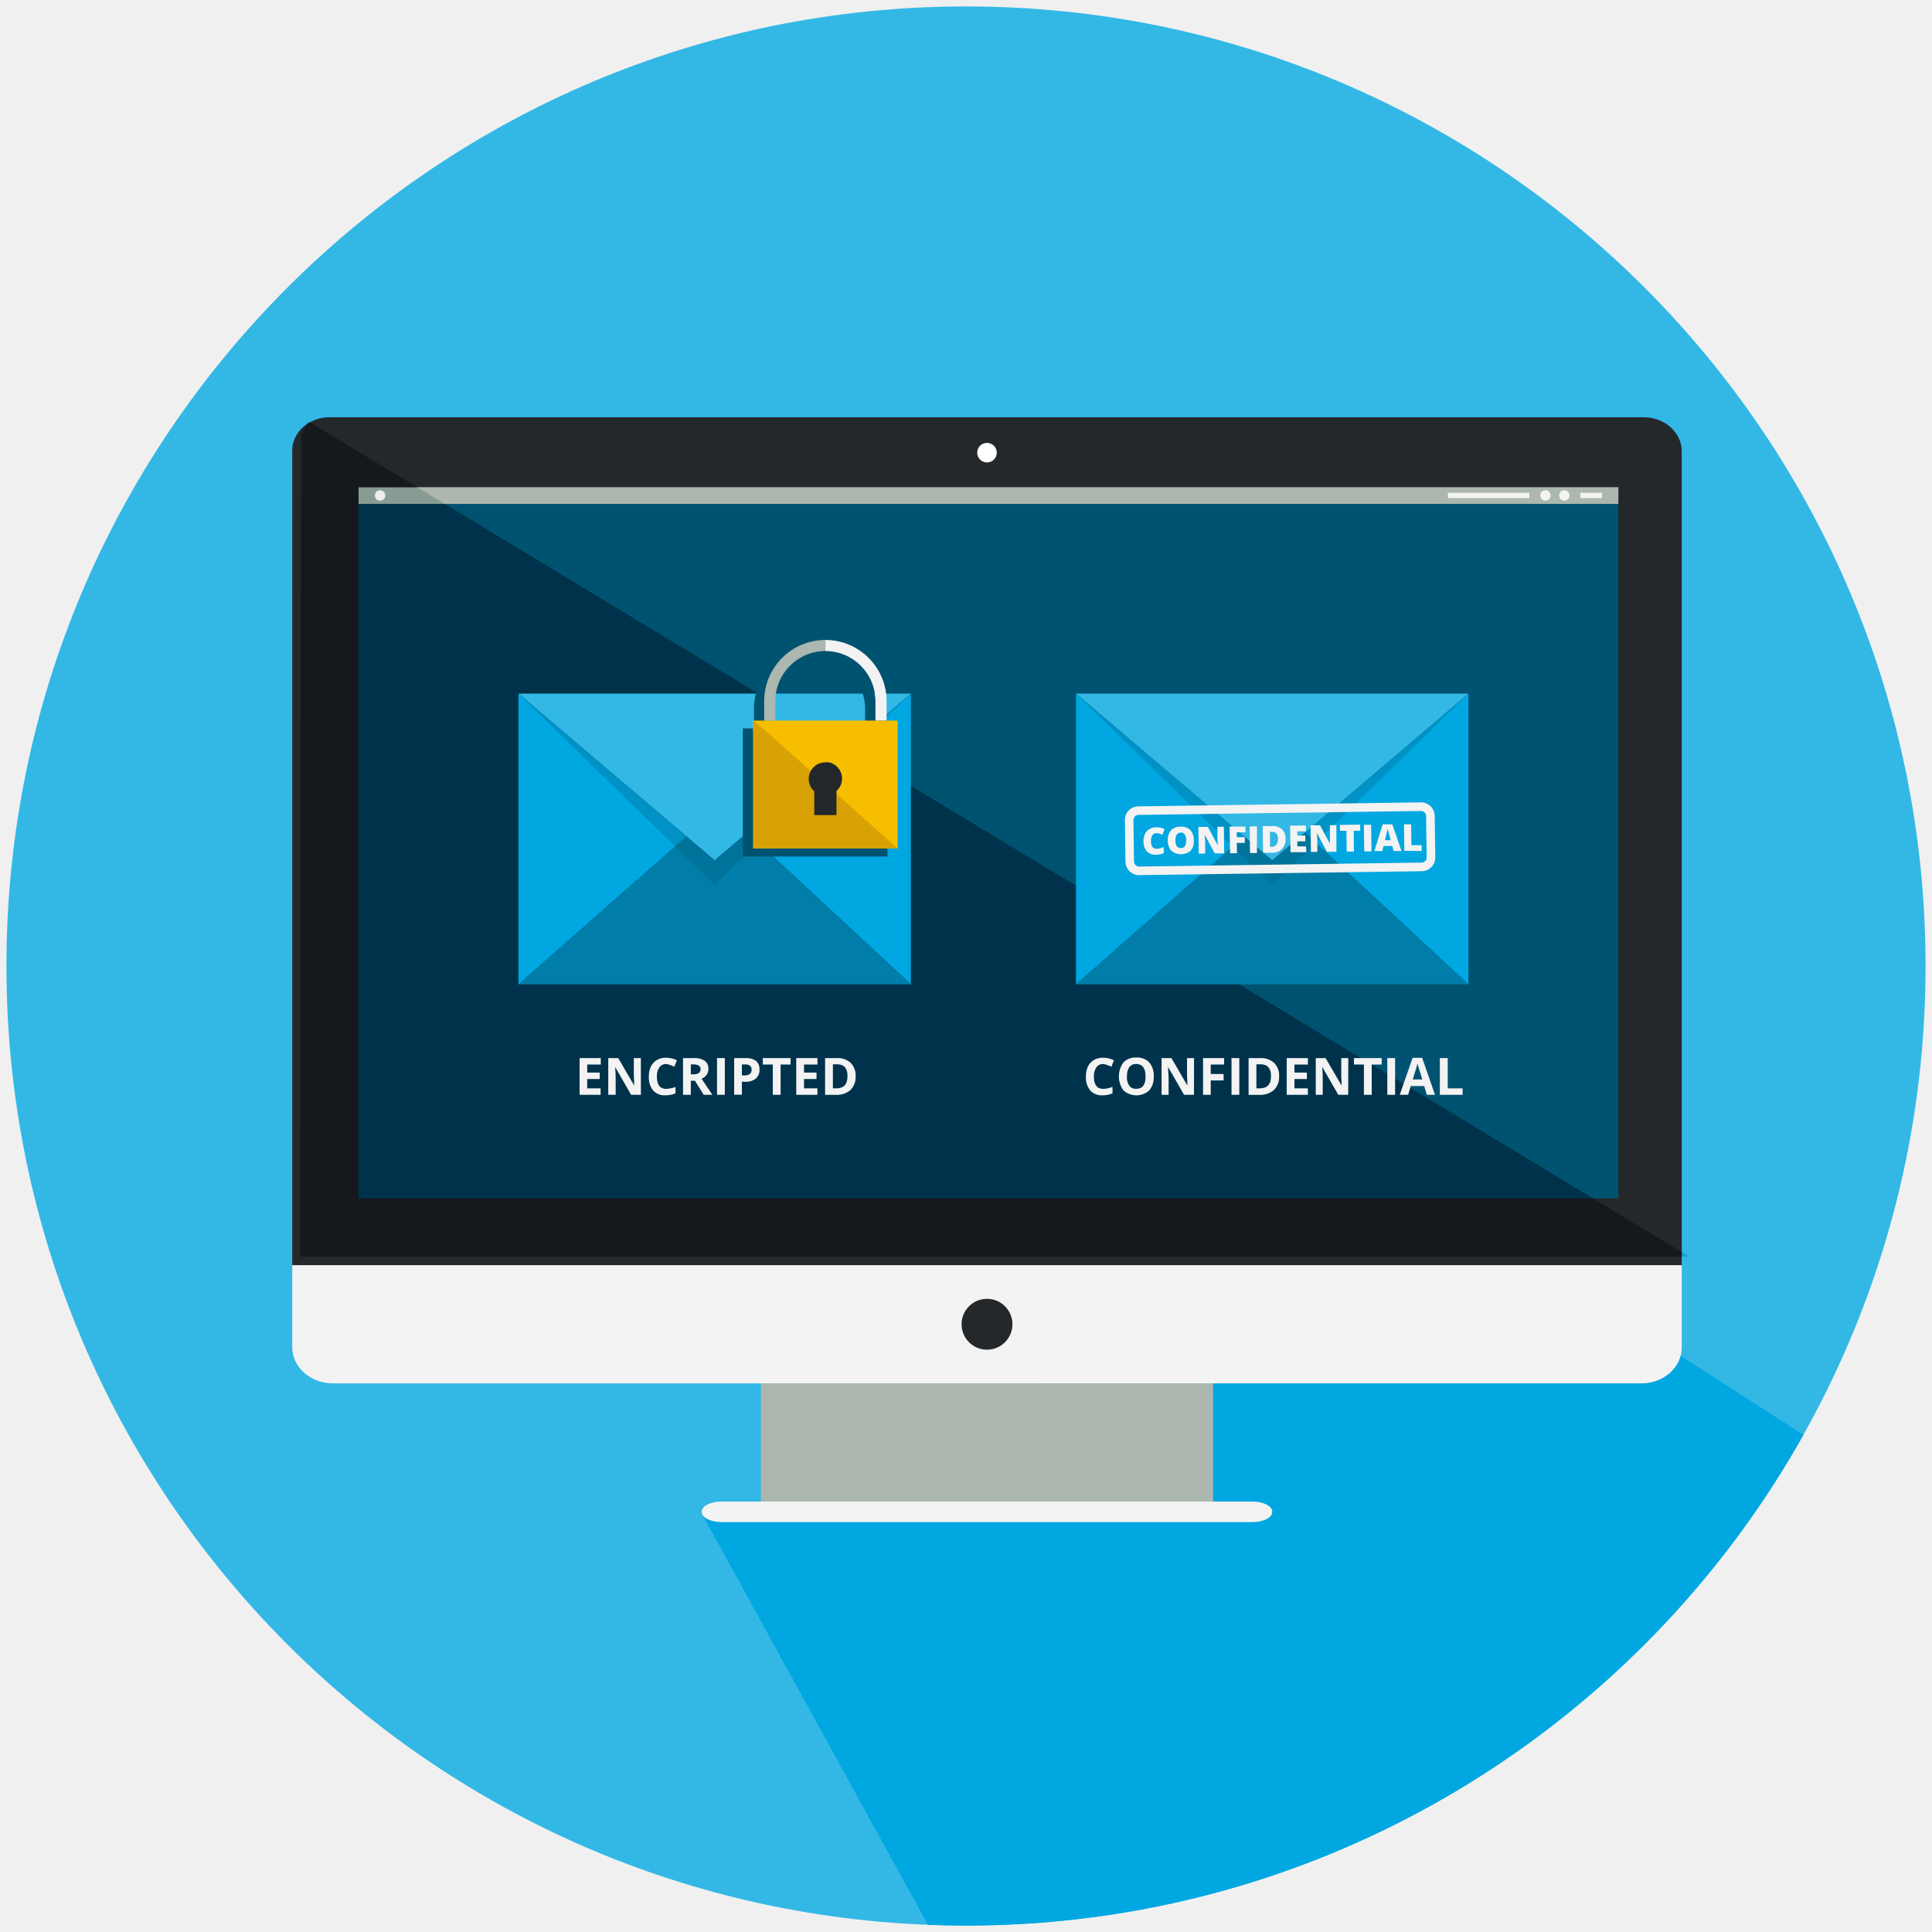
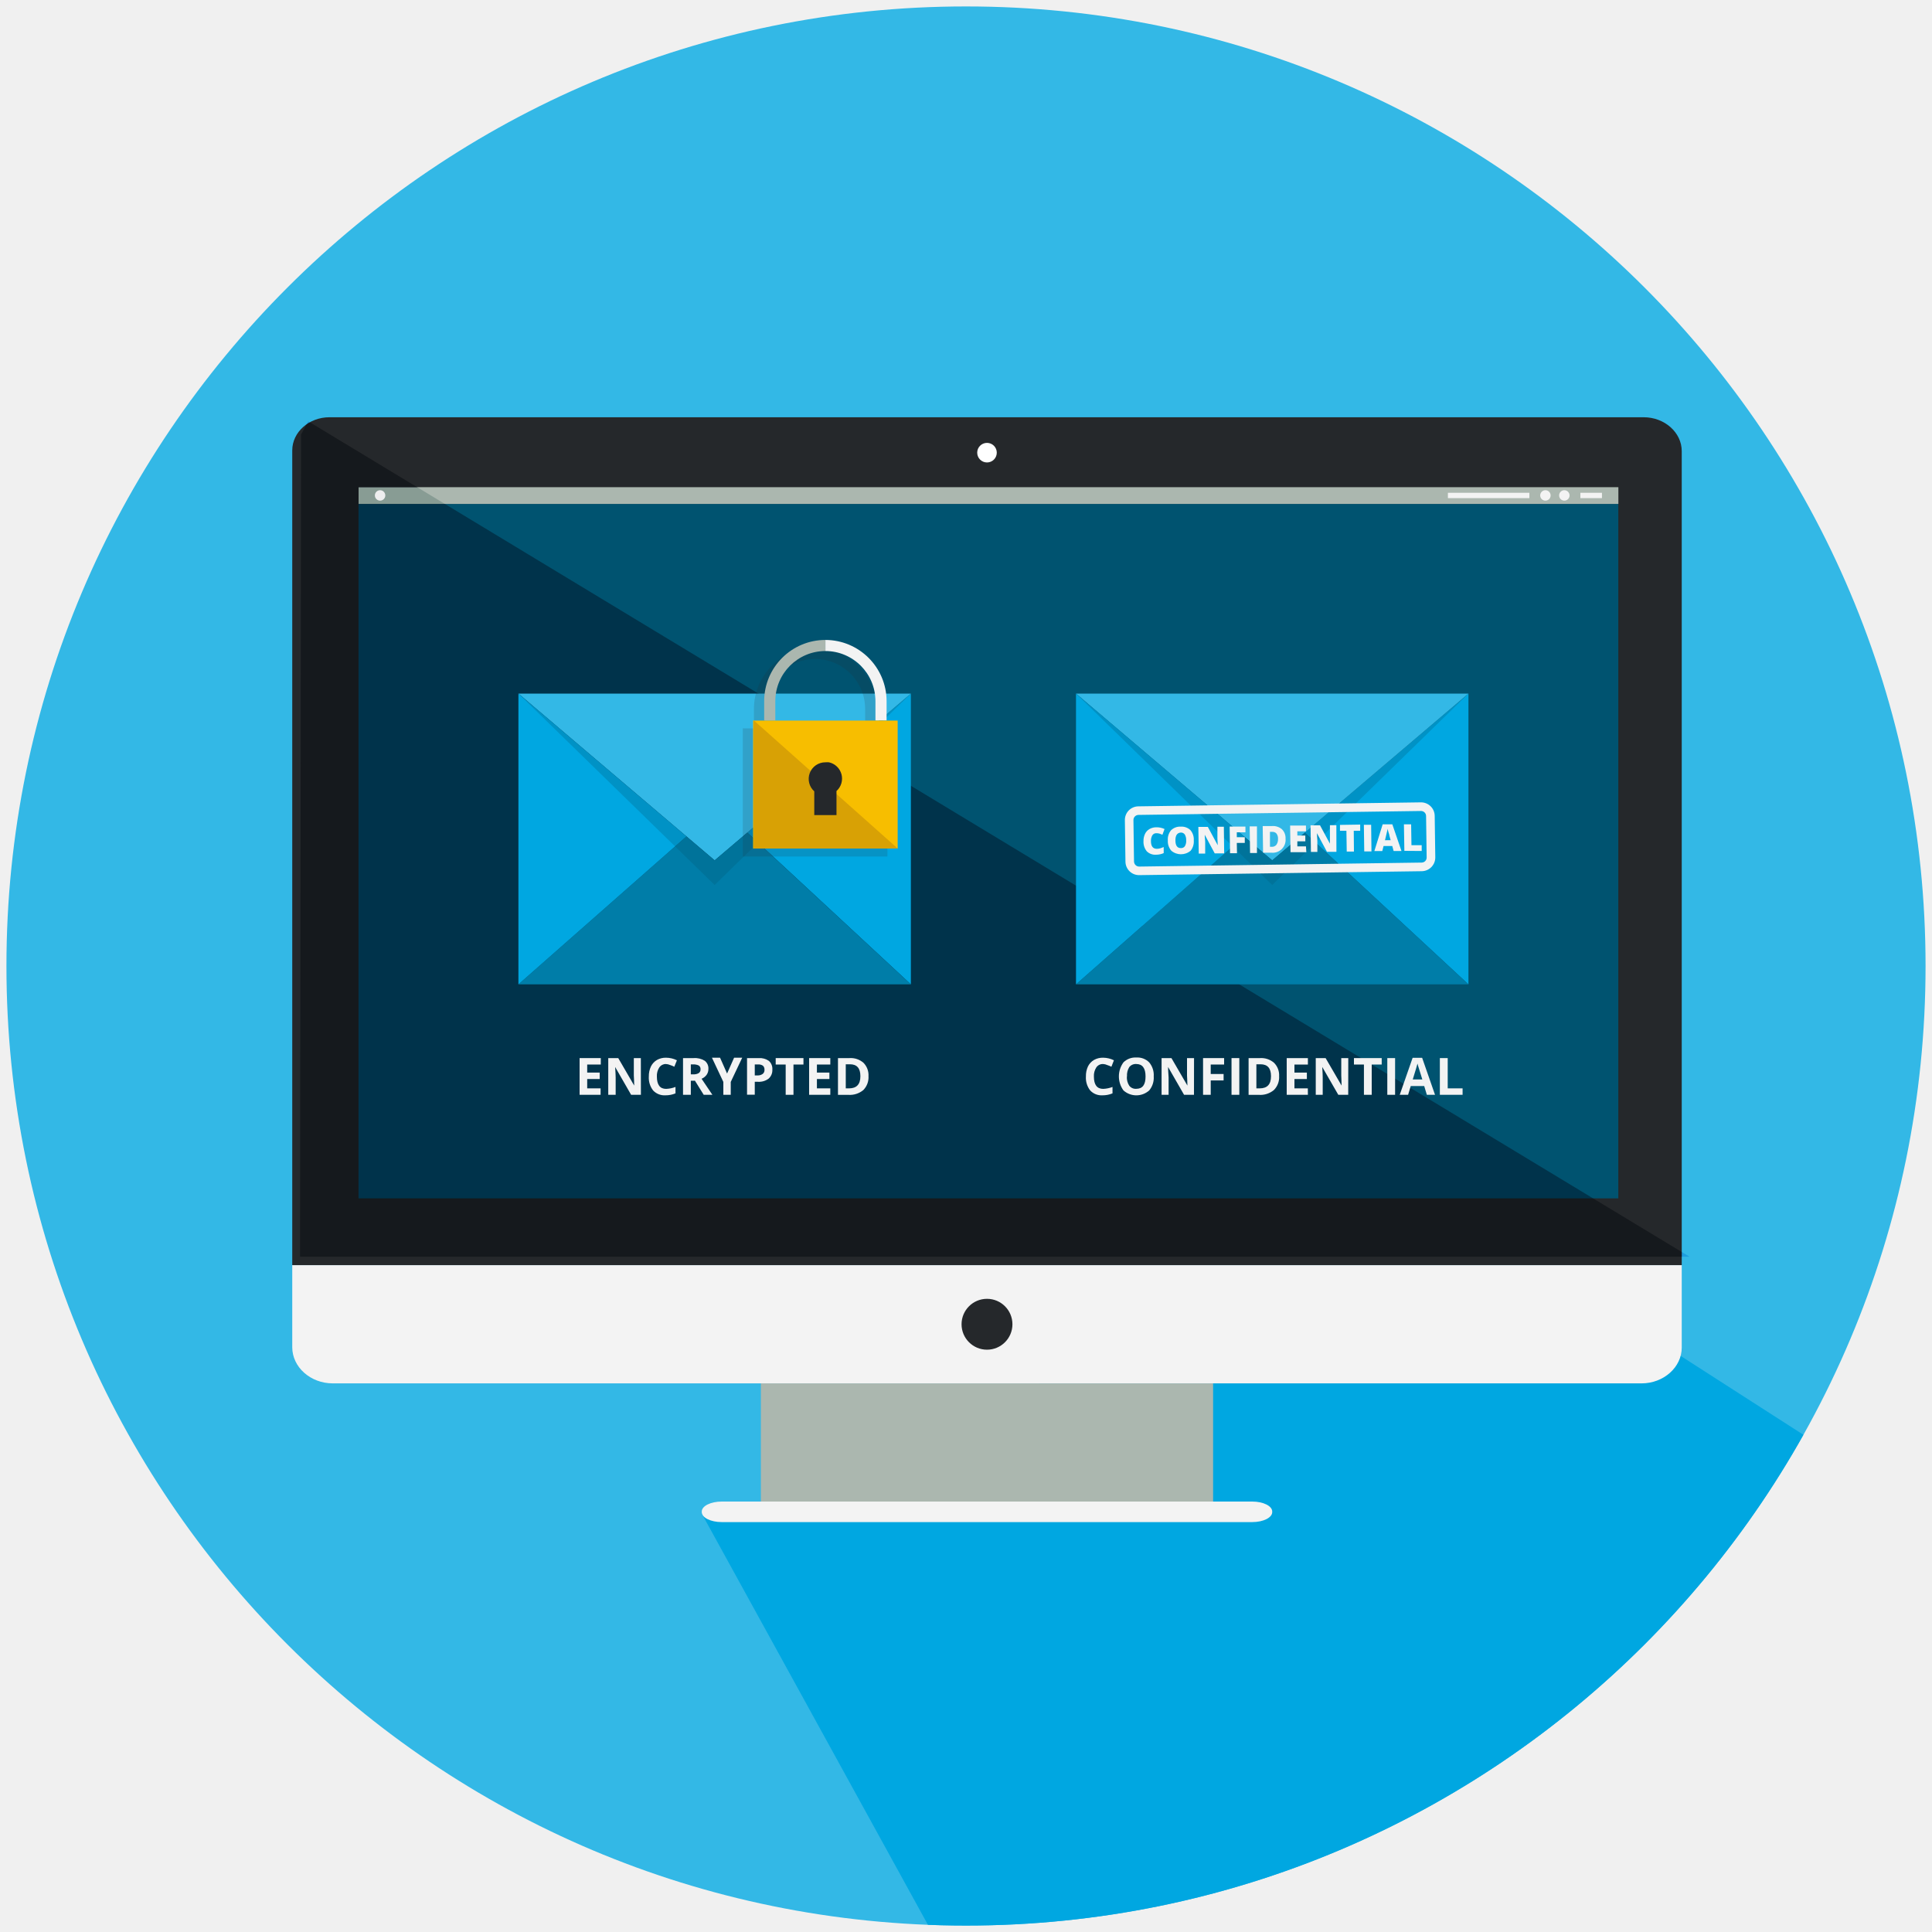
<svg xmlns="http://www.w3.org/2000/svg" viewBox="0 0 300 300">
  <defs>
-     <style>.a{fill:#33b8e6;}.b{isolation:isolate;}.c{clip-path:url(#a);}.d{fill:#00a7e1;}.e{fill:#abb7af;}.f{fill:#f3f3f3;}.g{fill:#25282b;}.h,.l{fill:#005370;}.i{fill:#fff;}.j{fill:#4a4f55;fill-rule:evenodd;mix-blend-mode:overlay;}.k{fill:#007da8;}.l{opacity:0.25;mix-blend-mode:darken;}.m{fill:#f7be00;}.n{fill:#d8a105;}</style>
+     <style>.a{fill:#33b8e6;}.b{isolation:isolate;}.c{clip-path:url(#a);}.d{fill:#00a7e1;}.e{fill:#abb7af;}.f{fill:#f3f3f3;}.g,.m{fill:#25282b;}.h,.l{fill:#005370;}.i{fill:#fff;}.j{fill:#4a4f55;fill-rule:evenodd;mix-blend-mode:overlay;}.k{fill:#007da8;}.l{opacity:0.25;mix-blend-mode:darken;}.m{opacity:0.16;}.n{fill:#f7be00;}.o{fill:#d8a105;}</style>
    <clipPath id="a">
      <circle class="a" cx="150" cy="150" r="149" />
    </clipPath>
  </defs>
  <g class="b">
    <circle class="a" cx="150" cy="150" r="149" />
    <g class="c">
      <polygon class="d" points="108.96 235.02 157.2 322.72 336.48 259.06 212.07 179.13 134.82 233.57 108.96 235.02" />
    </g>
    <rect class="e" x="118.15" y="214.81" width="70.22" height="18.35" />
    <path class="f" d="M45.38,209.2c0,3.08,2.83,5.61,6.29,5.61H254.9c3.43,0,6.24-2.51,6.24-5.56v-12.8H45.38Z" />
    <path class="f" d="M112.07,233.16c-1.71,0-3.1.69-3.1,1.55v.09c0,.86,1.39,1.55,3.1,1.55h82.38c1.71,0,3.1-.69,3.1-1.55v-.09c0-.86-1.39-1.55-3.1-1.55H112.07Z" />
    <circle class="g" cx="153.26" cy="205.63" r="3.95" />
    <path class="g" d="M255.23,64.79H51.16c-3.18,0-5.78,2.31-5.78,5.15V196.45H261.14V70.05C261.14,67.16,258.48,64.79,255.23,64.79Z" />
    <polygon class="h" points="251.29 86.42 251.29 93.77 251.29 99.49 251.29 105.21 251.29 110.11 251.29 115.83 251.29 120.73 251.29 126.45 251.29 131.35 251.29 137.06 251.29 143.6 251.29 148.5 251.29 154.22 251.29 159.12 251.29 186.08 55.67 186.08 55.67 159.12 55.67 154.22 55.67 148.5 55.67 143.6 55.67 137.06 55.67 131.35 55.67 126.45 55.67 120.73 55.67 115.83 55.67 110.11 55.67 105.21 55.67 99.49 55.67 93.77 55.67 86.42 55.67 78.25 251.29 78.25 251.29 86.42" />
    <path class="i" d="M153.26,71.81a1.52,1.52,0,1,0-1.52-1.52A1.52,1.52,0,0,0,153.26,71.81Z" />
    <rect class="e" x="55.68" y="75.65" width="195.62" height="2.6" />
    <circle class="f" cx="59.02" cy="76.93" r="0.81" />
    <circle class="f" cx="242.91" cy="76.93" r="0.81" />
    <circle class="f" cx="239.97" cy="76.93" r="0.81" />
    <rect class="f" x="245.4" y="76.52" width="3.35" height="0.83" />
    <rect class="f" x="224.83" y="76.52" width="12.65" height="0.83" />
    <polygon class="j" points="47.86 65.42 262.35 195.14 46.59 195.14 46.75 67.46 47.86 65.42" />
    <path class="f" d="M93.26,170H90V164.3h3.29v1H91.18v1.25h1.94v1H91.18V169h2.08Z" />
    <path class="f" d="M99.52,170H98l-2.48-4.32h0c.05.76.08,1.31.08,1.63V170H94.45V164.3H96l2.48,4.27h0c0-.74-.06-1.26-.06-1.57v-2.7h1.09Z" />
    <path class="f" d="M103.38,165.22a1.21,1.21,0,0,0-1,.52,2.38,2.38,0,0,0-.38,1.43c0,1.27.48,1.91,1.43,1.91a4.51,4.51,0,0,0,1.46-.3v1a4,4,0,0,1-1.57.3,2.42,2.42,0,0,1-1.91-.76,3.2,3.2,0,0,1-.66-2.17,3.51,3.51,0,0,1,.33-1.56,2.39,2.39,0,0,1,.93-1,2.75,2.75,0,0,1,1.42-.35,3.83,3.83,0,0,1,1.68.4l-.4,1a5,5,0,0,0-.64-.26A1.85,1.85,0,0,0,103.38,165.22Z" />
    <path class="f" d="M107.27,167.82V170h-1.21V164.3h1.66a2.85,2.85,0,0,1,1.72.42A1.49,1.49,0,0,1,110,166a1.52,1.52,0,0,1-.28.9,1.8,1.8,0,0,1-.78.61l1.68,2.49h-1.35l-1.36-2.19Zm0-1h.39a1.45,1.45,0,0,0,.84-.19.67.67,0,0,0,.28-.6.63.63,0,0,0-.28-.58,1.78,1.78,0,0,0-.87-.17h-.36Z" />
-     <path class="f" d="M111.34,170V164.3h1.21V170Z" />
-     <path class="f" d="M117.93,166.08a1.74,1.74,0,0,1-.58,1.41,2.48,2.48,0,0,1-1.63.49h-.52v2H114V164.3h1.82a2.48,2.48,0,0,1,1.58.44A1.65,1.65,0,0,1,117.93,166.08Zm-2.73.91h.39a1.3,1.3,0,0,0,.84-.23.75.75,0,0,0,.28-.64.82.82,0,0,0-.23-.63,1.14,1.14,0,0,0-.73-.2h-.55Z" />
-     <path class="f" d="M121.21,170H120v-4.7h-1.55v-1h4.31v1h-1.55Z" />
-     <path class="f" d="M126.93,170h-3.29V164.3h3.29v1h-2.08v1.25h1.94v1h-1.94V169h2.08Z" />
-     <path class="f" d="M132.86,167.1a2.83,2.83,0,0,1-.8,2.16,3.29,3.29,0,0,1-2.32.75h-1.62V164.3h1.79a3,3,0,0,1,2.18.74A2.73,2.73,0,0,1,132.86,167.1Zm-1.26,0c0-1.23-.54-1.84-1.62-1.84h-.65V169h.52C131,169,131.6,168.38,131.6,167.13Z" />
+     <path class="f" d="M119.93,166.08a1.74,1.74,0,0,1-.58,1.41,2.48,2.48,0,0,1-1.63.49h-.52v2H116V164.3h1.82a2.48,2.48,0,0,1,1.58.44A1.65,1.65,0,0,1,119.93,166.08Zm-2.73.91h.39a1.3,1.3,0,0,0,.84-.23.75.75,0,0,0,.28-.64.82.82,0,0,0-.23-.63,1.14,1.14,0,0,0-.73-.2h-.55Z" />
+     <path class="f" d="M123.21,170H122v-4.7h-1.55v-1h4.31v1h-1.55Z" />
+     <path class="f" d="M128.93,170h-3.29V164.3h3.29v1h-2.08v1.25h1.94v1h-1.94V169h2.08Z" />
+     <path class="f" d="M134.86,167.1a2.83,2.83,0,0,1-.8,2.16,3.29,3.29,0,0,1-2.32.75h-1.62V164.3h1.79a3,3,0,0,1,2.18.74A2.73,2.73,0,0,1,134.86,167.1Zm-1.26,0c0-1.23-.54-1.84-1.62-1.84h-.65V169h.52C133,169,133.6,168.38,133.6,167.13Z" />
+     <path class="f" d="M112.32,170v-2l-1.77-3.76h1.26l1.09,2.46,1.09-2.46h1.26l-1.78,3.76v2Z" />
    <path class="f" d="M171.3,165.22a1.22,1.22,0,0,0-1.06.52,2.38,2.38,0,0,0-.38,1.43c0,1.27.48,1.91,1.44,1.91a4.51,4.51,0,0,0,1.45-.3v1a4,4,0,0,1-1.57.3,2.4,2.4,0,0,1-1.9-.76,3.2,3.2,0,0,1-.66-2.17,3.51,3.51,0,0,1,.32-1.56,2.39,2.39,0,0,1,.93-1,2.76,2.76,0,0,1,1.43-.35,3.82,3.82,0,0,1,1.67.4l-.39,1a5.87,5.87,0,0,0-.65-.26A1.8,1.8,0,0,0,171.3,165.22Z" />
    <path class="f" d="M179.15,167.15a3.06,3.06,0,0,1-.7,2.17,3,3,0,0,1-4,0,3.7,3.7,0,0,1,0-4.36,2.63,2.63,0,0,1,2-.75,2.57,2.57,0,0,1,2,.76A3.07,3.07,0,0,1,179.15,167.15Zm-4.17,0a2.36,2.36,0,0,0,.37,1.44,1.26,1.26,0,0,0,1.08.48c1,0,1.45-.64,1.45-1.92s-.48-1.93-1.44-1.93a1.28,1.28,0,0,0-1.09.48A2.44,2.44,0,0,0,175,167.15Z" />
    <path class="f" d="M185.4,170h-1.54l-2.48-4.32h0c0,.76.08,1.31.08,1.63V170h-1.09V164.3h1.53l2.48,4.27h0c0-.74-.06-1.26-.06-1.57v-2.7h1.09Z" />
    <path class="f" d="M188,170h-1.19V164.3h3.27v1H188v1.47H190v1H188Z" />
    <path class="f" d="M191.23,170V164.3h1.21V170Z" />
    <path class="f" d="M198.62,167.1a2.8,2.8,0,0,1-.81,2.16,3.27,3.27,0,0,1-2.32.75h-1.61V164.3h1.79a3,3,0,0,1,2.17.74A2.7,2.7,0,0,1,198.62,167.1Zm-1.26,0c0-1.23-.54-1.84-1.63-1.84h-.64V169h.52C196.77,169,197.36,168.38,197.36,167.13Z" />
    <path class="f" d="M203.09,170H199.8V164.3h3.29v1H201v1.25h1.93v1H201V169h2.08Z" />
    <path class="f" d="M209.35,170h-1.54l-2.49-4.32h0c.05.76.07,1.31.07,1.63V170h-1.08V164.3h1.53l2.48,4.27h0c0-.74-.05-1.26-.05-1.57v-2.7h1.09Z" />
    <path class="f" d="M213,170h-1.21v-4.7h-1.55v-1h4.31v1H213Z" />
    <path class="f" d="M215.42,170V164.3h1.21V170Z" />
    <path class="f" d="M221.56,170l-.41-1.36h-2.09l-.41,1.36h-1.3l2-5.74h1.48l2,5.74Zm-.7-2.38-.65-2.09c-.05-.16-.08-.29-.1-.38-.09.33-.33,1.16-.74,2.47Z" />
    <path class="f" d="M223.58,170V164.3h1.22V169h2.31v1Z" />
    <polygon class="d" points="141.44 152.85 116.04 129.29 141.44 107.7 141.44 152.85" />
    <polygon class="a" points="80.5 107.7 110.97 133.6 141.44 107.7 80.5 107.7" />
    <polygon class="k" points="80.5 152.85 106.59 129.88 110.97 133.6 116.04 129.29 141.44 152.85 80.5 152.85" />
    <polygon class="d" points="80.5 107.7 106.59 129.88 80.5 152.85 80.5 107.7" />
    <polygon class="l" points="80.5 107.7 110.97 137.42 141.44 107.7 110.97 133.6 80.5 107.7" />
    <polygon class="d" points="228.02 152.85 202.61 129.29 228.02 107.7 228.02 152.85" />
    <polygon class="a" points="167.08 107.7 197.55 133.6 228.02 107.7 167.08 107.7" />
    <polygon class="k" points="167.08 152.85 193.17 129.88 197.55 133.6 202.61 129.29 228.02 152.85 167.08 152.85" />
    <polygon class="d" points="167.08 107.7 193.17 129.88 167.08 152.85 167.08 107.7" />
    <polygon class="l" points="167.08 107.7 197.55 137.42 228.02 107.7 197.55 133.6 167.08 107.7" />
-     <path class="h" d="M137.8,113.1h-1.73v-3a9.5,9.5,0,0,0-19,0v3h-1.59l-.06-.06v.06h-.08V133H137.8Zm-19-3a7.77,7.77,0,0,1,15.54,0v3H118.8Z" />
+     <path class="m" d="M137.8,113.1h-1.73v-3a9.5,9.5,0,0,0-19,0v3h-1.59l-.06-.06v.06h-.08V133H137.8Zm-19-3a7.77,7.77,0,0,1,15.54,0v3H118.8Z" />
    <path class="e" d="M120.39,108.87a7.79,7.79,0,0,1,7.78-7.78V99.37a9.52,9.52,0,0,0-9.51,9.5v3h1.73Z" />
    <path class="f" d="M135.94,108.87v3h1.73v-3a9.52,9.52,0,0,0-9.5-9.5v1.72A7.79,7.79,0,0,1,135.94,108.87Z" />
-     <polygon class="m" points="139.39 111.89 137.66 111.89 135.94 111.89 128.16 111.89 128.16 131.75 139.39 131.75 139.39 111.89" />
-     <polygon class="m" points="128.16 111.89 120.39 111.89 118.67 111.89 116.94 111.89 116.94 131.75 128.16 131.75 128.16 111.89" />
-     <polygon class="n" points="117.01 111.83 139.39 131.75 117.01 131.75 117.01 111.83" />
+     <polygon class="n" points="139.39 111.89 137.66 111.89 135.94 111.89 128.16 111.89 128.16 131.75 139.39 131.75 139.39 111.89" />
+     <polygon class="n" points="128.16 111.89 120.39 111.89 118.67 111.89 116.94 111.89 116.94 131.75 128.16 131.75 128.16 111.89" />
+     <polygon class="o" points="117.01 111.83 139.39 131.75 117.01 131.75 117.01 111.83" />
    <path class="g" d="M129.89,122.88v3.69h-3.45v-3.69a2.58,2.58,0,0,1,1.73-4.51,3.51,3.51,0,0,1,.55,0,2.59,2.59,0,0,1,1.17,4.46Z" />
    <path class="f" d="M179.55,129.38a.71.71,0,0,0-.62.33,1.7,1.7,0,0,0-.21.91c0,.8.32,1.19.93,1.18a1.89,1.89,0,0,0,.53-.08l.52-.19v.94a2.87,2.87,0,0,1-1.17.25,1.88,1.88,0,0,1-1.45-.52,2.29,2.29,0,0,1-.52-1.57,2.51,2.51,0,0,1,.23-1.13,1.7,1.7,0,0,1,.69-.76,2.11,2.11,0,0,1,1.06-.28,2.88,2.88,0,0,1,1.29.27l-.33.89-.46-.18A2,2,0,0,0,179.55,129.38Z" />
    <path class="f" d="M185.37,130.5a2.27,2.27,0,0,1-.49,1.6,2.32,2.32,0,0,1-3,0,2.24,2.24,0,0,1-.54-1.59,2.21,2.21,0,0,1,.49-1.58,2,2,0,0,1,1.5-.57,2,2,0,0,1,1.5.52A2.22,2.22,0,0,1,185.37,130.5Zm-2.85,0c0,.8.29,1.2.85,1.19a.69.69,0,0,0,.62-.3,1.57,1.57,0,0,0,.2-.91,1.64,1.64,0,0,0-.22-.91.72.72,0,0,0-.63-.29C182.78,129.33,182.5,129.74,182.52,130.54Z" />
    <path class="f" d="M190.09,132.51l-1.47,0-1.55-2.89h0c0,.46.07.81.07,1.05l0,1.87h-1l-.06-4.14,1.47,0,1.54,2.85h0c0-.41-.05-.75-.05-1l0-1.87,1,0Z" />
    <path class="f" d="M192.08,132.49H191l-.06-4.14,2.45,0v.89l-1.34,0V130h1.24v.89l-1.24,0Z" />
    <path class="f" d="M194.11,132.46l-.06-4.14,1.13,0,0,4.14Z" />
    <path class="f" d="M199.62,130.22a2,2,0,0,1-2.15,2.19l-1.34,0-.06-4.14,1.44,0a2.12,2.12,0,0,1,1.54.49A1.9,1.9,0,0,1,199.62,130.22Zm-1.17.06a1.3,1.3,0,0,0-.23-.84.83.83,0,0,0-.69-.27h-.33l0,2.32h.25a.88.88,0,0,0,.74-.3A1.46,1.46,0,0,0,198.45,130.28Z" />
    <path class="f" d="M202.85,132.33l-2.46,0-.06-4.14,2.46,0v.9l-1.34,0v.65l1.24,0v.9l-1.24,0v.78l1.34,0Z" />
    <path class="f" d="M207.52,132.27l-1.47,0-1.56-2.9h0c0,.46.06.81.07,1.05l0,1.87h-1l-.06-4.14,1.47,0,1.54,2.86h0c0-.42,0-.75,0-1l0-1.87h1Z" />
    <path class="f" d="M210.24,132.23l-1.12,0-.05-3.23h-1v-.91l3.14-.05V129h-1Z" />
    <path class="f" d="M211.84,132.21l-.06-4.14,1.13,0,.05,4.14Z" />
    <path class="f" d="M216.4,132.14l-.21-.77-1.35,0-.2.78-1.23,0L214.7,128l1.5,0,1.42,4.14Zm-.46-1.68-.19-.68c0-.15-.09-.35-.16-.59s-.1-.41-.12-.51c0,.1-.05.26-.1.48s-.15.66-.31,1.31Z" />
    <path class="f" d="M218.07,132.12,218,128l1.12,0,.05,3.24,1.59,0,0,.9Z" />
    <path class="f" d="M220.78,135.28l-43.87.61a2.11,2.11,0,0,1-2.15-2.09l-.09-6.44a2.11,2.11,0,0,1,2.09-2.15l43.87-.62a2.12,2.12,0,0,1,2.15,2.09l.09,6.44A2.13,2.13,0,0,1,220.78,135.28Zm-44-8.74a.79.79,0,0,0-.78.8l.09,6.44a.8.8,0,0,0,.8.78l43.87-.62a.78.78,0,0,0,.77-.8l-.09-6.44a.78.78,0,0,0-.8-.77Z" />
  </g>
</svg>
